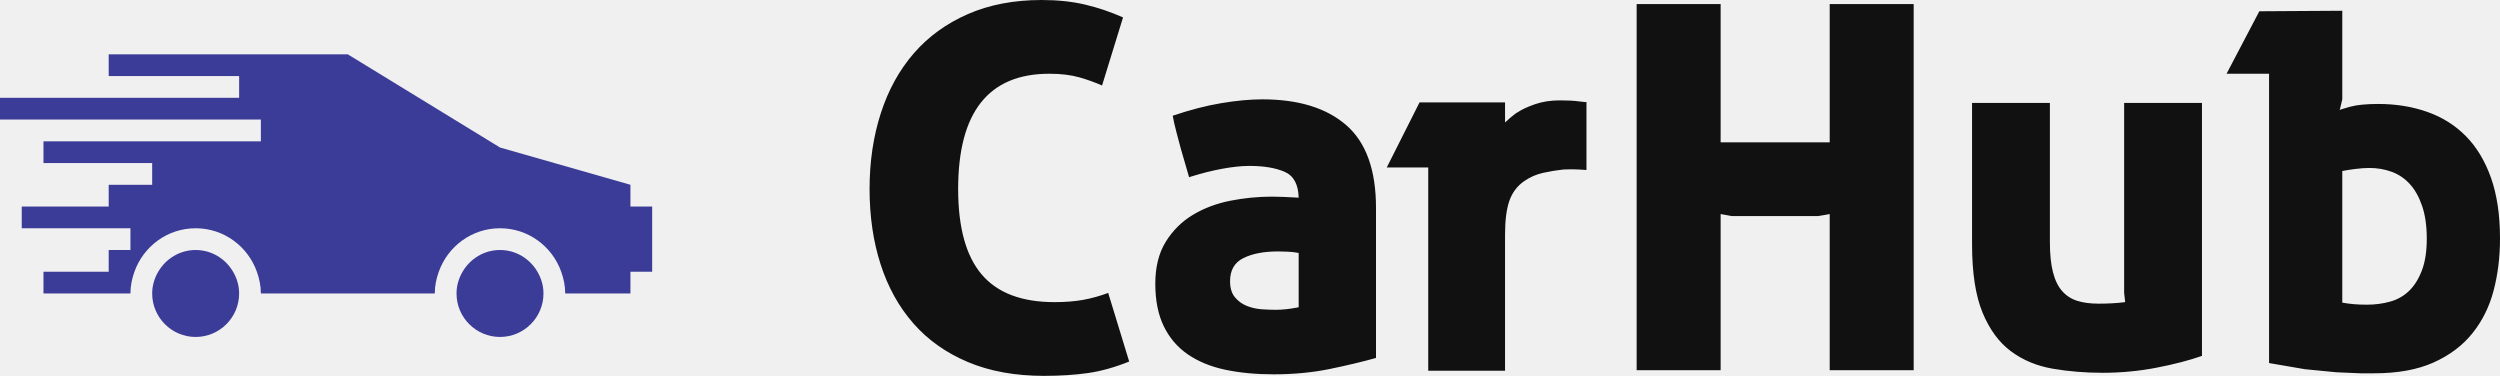
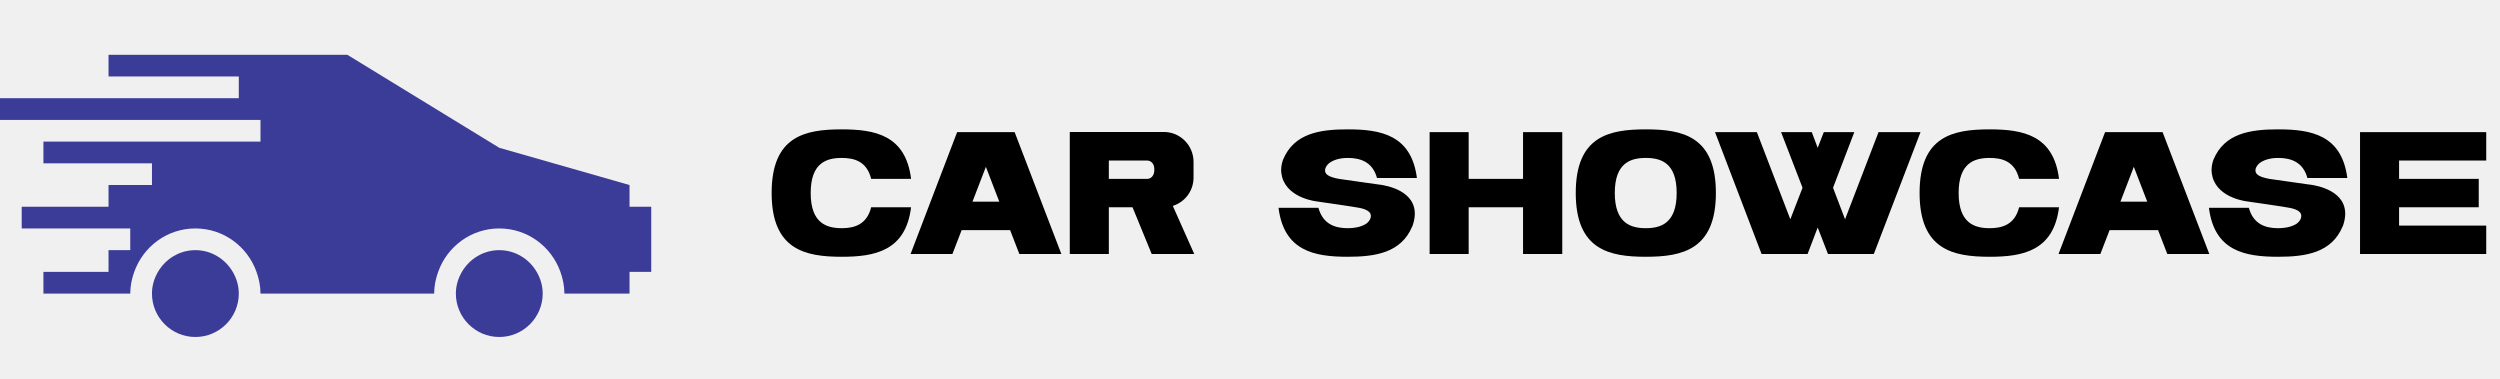
- <svg xmlns="http://www.w3.org/2000/svg" width="501.28" height="75.365" viewBox="0 0 230 34.579" class="css-1j8o68f" version="1.1" id="svg17">
-   <defs id="SvgjsDefs2381" />
-   <g id="SvgjsG2382" featurekey="PG4fjM-0" transform="matrix(2,0,0,2,0,-19)" fill="#3b3c98">
-     <g transform="translate(-270 -140)" id="g11">
-       <g id="g9">
-         <path d="M279,161c-0.736,0-1.375,0.405-1.722,1c-0.172,0.295-0.278,0.635-0.278,1c0,1.102,0.897,2,2,2c1.103,0,2-0.898,2-2    c0-0.365-0.105-0.705-0.278-1C280.375,161.405,279.737,161,279,161z" id="path3" />
-         <path d="M293,161c-0.736,0-1.375,0.405-1.722,1c-0.172,0.295-0.278,0.635-0.278,1c0,1.102,0.897,2,2,2c1.103,0,2-0.898,2-2    c0-0.365-0.105-0.705-0.278-1C294.375,161.405,293.737,161,293,161z" id="path5" />
-         <path d="M299,159v-1l-6-1.715L286,152h-11v1h6v1h-11v1h12v1h-10v1h5v1h-2v1h-4v1h5v1h-1v1h-3v1h4c0-0.352,0.072-0.686,0.184-1    c0.414-1.162,1.512-2,2.816-2c1.305,0,2.402,0.838,2.816,2c0.111,0.314,0.184,0.648,0.184,1h8c0-0.352,0.072-0.686,0.184-1    c0.414-1.162,1.512-2,2.816-2c1.305,0,2.402,0.838,2.816,2c0.111,0.314,0.184,0.648,0.184,1h3v-1h1v-3H299z" id="path7" />
-       </g>
-     </g>
+ <svg xmlns="http://www.w3.org/2000/svg" width="502" height="76" viewBox="0 0 502 76" fill="none">
+   <g clip-path="url(#clip0_618_26)">
+     <path d="M39.231 50.23C36.022 50.23 33.237 51.996 31.725 54.589C30.975 55.875 30.513 57.357 30.513 58.948C30.513 63.752 34.423 67.666 39.231 67.666C44.038 67.666 47.949 63.752 47.949 58.948C47.949 57.357 47.491 55.875 46.737 54.589C45.224 51.996 42.443 50.23 39.231 50.23Z" fill="#3B3C98" />
+     <path d="M100.256 50.23C97.048 50.23 94.263 51.996 92.75 54.589C92 55.875 91.538 57.357 91.538 58.948C91.538 63.752 95.448 67.666 100.256 67.666C105.064 67.666 108.974 63.752 108.974 58.948C108.974 57.357 108.516 55.875 107.762 54.589C106.249 51.996 103.469 50.23 100.256 50.23Z" fill="#3B3C98" />
+     <path d="M126.41 41.513V37.154L100.256 29.678L69.743 11H21.795V15.359H47.949V19.718H0V24.077H52.307V28.436H8.718V32.795H30.513V37.154H21.795V41.513H4.359V45.872H26.154V50.231H21.795V54.59H8.718V58.949H26.154C26.154 57.414 26.468 55.958 26.956 54.59C28.76 49.525 33.547 45.872 39.231 45.872C44.919 45.872 49.701 49.525 51.505 54.59C51.989 55.958 52.307 57.414 52.307 58.949H87.179C87.179 57.414 87.493 55.958 87.981 54.59C89.786 49.525 94.572 45.872 100.256 45.872C105.944 45.872 110.726 49.525 112.531 54.59C113.015 55.958 113.333 57.414 113.333 58.949H126.41V54.59H130.769V41.513H126.41Z" fill="#3B3C98" />
+     <path d="M169.015 45.82C171.465 45.82 174.055 45.155 174.93 41.62H182.945C181.86 50.37 175.7 51.56 169.015 51.56C161.63 51.56 154.945 50.125 154.945 38.75C154.945 27.34 161.63 25.975 169.015 25.975C175.7 25.975 181.86 27.13 182.945 35.915H174.93C174.055 32.345 171.465 31.715 169.015 31.715C166.005 31.715 162.785 32.66 162.785 38.75C162.785 44.84 166.005 45.82 169.015 45.82ZM204.685 51L202.83 46.205H193.1L191.245 51H182.845L192.19 26.535H203.74L213.12 51H204.685ZM195.27 40.5H200.66L197.965 33.5L195.27 40.5ZM239.803 51H231.263L227.413 41.62H222.653V51H214.813V26.5H233.713C235.288 26.5 236.793 27.13 237.913 28.25C239.033 29.37 239.663 30.91 239.663 32.485V35.67C239.663 38.19 238.088 40.43 235.708 41.27C235.638 41.305 235.568 41.34 235.498 41.34L239.803 51ZM222.653 32.24V35.915H230.423C230.423 35.915 231.788 35.915 231.788 34.06C231.788 32.24 230.423 32.24 230.423 32.24H222.653ZM276.712 37.035C276.712 37.035 282.977 37.525 283.957 41.725C284.202 42.74 284.132 43.965 283.607 45.435C283.607 45.435 283.572 45.435 283.572 45.47C281.367 50.755 276.187 51.56 270.622 51.56C263.937 51.56 257.812 50.405 256.727 41.725H264.742C265.652 45.085 268.172 45.82 270.622 45.82C271.777 45.82 273.072 45.645 274.122 45.05C274.857 44.665 275.697 43.545 275.032 42.67C274.997 42.635 274.997 42.635 274.962 42.6C274.507 42.11 273.702 41.9 273.072 41.76C272.337 41.585 265.302 40.57 264.532 40.465C264.532 40.465 258.687 39.905 257.462 35.6C257.182 34.585 257.147 33.43 257.637 32.065C259.842 26.745 265.057 25.975 270.622 25.975C277.272 25.975 283.397 27.095 284.517 35.74H276.502C275.592 32.415 273.037 31.715 270.622 31.715C268.767 31.715 267.542 32.24 266.842 32.8C266.282 33.29 265.757 34.165 266.282 34.865C266.737 35.46 268.032 35.775 268.837 35.915L276.712 37.035ZM305.828 26.535H313.703V51H305.828V41.62H294.908V51H287.068V26.535H294.908V35.915H305.828V26.535ZM330.48 25.975C337.83 25.975 344.55 27.34 344.55 38.75C344.55 50.125 337.83 51.56 330.48 51.56C323.095 51.56 316.41 50.125 316.41 38.75C316.41 27.34 323.095 25.975 330.48 25.975ZM330.48 45.82C333.49 45.82 336.675 44.84 336.675 38.75C336.675 32.66 333.49 31.715 330.48 31.715C327.47 31.715 324.25 32.66 324.25 38.75C324.25 44.84 327.47 45.82 330.48 45.82ZM377.208 26.535H385.643L376.263 51H367.058L364.993 45.68L362.963 51H353.723L344.378 26.535H352.778L359.498 44.035L361.948 37.7L357.643 26.535H363.803L364.993 29.685L366.218 26.535H372.343L368.073 37.7L370.488 44.035L377.208 26.535ZM399.523 45.82C401.973 45.82 404.563 45.155 405.438 41.62H413.453C412.368 50.37 406.208 51.56 399.523 51.56C392.138 51.56 385.453 50.125 385.453 38.75C385.453 27.34 392.138 25.975 399.523 25.975C406.208 25.975 412.368 27.13 413.453 35.915H405.438C404.563 32.345 401.973 31.715 399.523 31.715C396.513 31.715 393.293 32.66 393.293 38.75C393.293 44.84 396.513 45.82 399.523 45.82ZM435.193 51L433.338 46.205H423.608L421.753 51H413.353L422.698 26.535H434.248L443.628 51H435.193ZM425.778 40.5H431.168L428.473 33.5L425.778 40.5ZM463.538 37.035C463.538 37.035 469.803 37.525 470.783 41.725C471.028 42.74 470.958 43.965 470.433 45.435C470.433 45.435 470.398 45.435 470.398 45.47C468.193 50.755 463.013 51.56 457.448 51.56C450.763 51.56 444.638 50.405 443.553 41.725H451.568C452.478 45.085 454.998 45.82 457.448 45.82C458.603 45.82 459.898 45.645 460.948 45.05C461.683 44.665 462.523 43.545 461.858 42.67C461.823 42.635 461.823 42.635 461.788 42.6C461.333 42.11 460.528 41.9 459.898 41.76C459.163 41.585 452.128 40.57 451.358 40.465C451.358 40.465 445.513 39.905 444.288 35.6C444.008 34.585 443.973 33.43 444.463 32.065C446.668 26.745 451.883 25.975 457.448 25.975C464.098 25.975 470.223 27.095 471.343 35.74H463.328C462.418 32.415 459.863 31.715 457.448 31.715C455.593 31.715 454.368 32.24 453.668 32.8C453.108 33.29 452.583 34.165 453.108 34.865C453.563 35.46 454.858 35.775 455.663 35.915L463.538 37.035ZM499.235 32.24H481.735V35.915H497.73V41.62H481.735V45.295H499.235V51H473.895V26.535H499.235V32.24Z" fill="black" />
  </g>
-   <g id="SvgjsG2383" featurekey="jxYttZ-0" transform="matrix(2.355529,0,0,2.355529,78.25691,-13.04958)" fill="#111111">
-     <path d="M10.88 19.66 c-0.56 0.227 -1.097 0.377 -1.61 0.45 s-1.083 0.11 -1.71 0.11 c-1.133 0 -2.127 -0.18 -2.98 -0.54 s-1.563 -0.863 -2.13 -1.51 s-0.993 -1.417 -1.28 -2.31 s-0.43 -1.873 -0.43 -2.94 s0.147 -2.053 0.44 -2.96 s0.723 -1.687 1.29 -2.34 s1.27 -1.163 2.11 -1.53 s1.8 -0.55 2.88 -0.55 c0.627 0 1.193 0.06 1.7 0.18 s1 0.287 1.48 0.5 l-0.82 2.66 c-0.267 -0.12 -0.563 -0.227 -0.89 -0.32 s-0.717 -0.14 -1.17 -0.14 c-2.373 0 -3.56 1.5 -3.56 4.5 c0 1.507 0.307 2.62 0.92 3.34 s1.56 1.08 2.84 1.08 c0.427 0 0.803 -0.03 1.13 -0.09 s0.65 -0.15 0.97 -0.27 z M17.5 15.42 c-0.133 -0.027 -0.273 -0.043 -0.42 -0.05 s-0.273 -0.01 -0.38 -0.01 c-0.56 0 -1.013 0.087 -1.36 0.26 s-0.52 0.473 -0.52 0.9 c0 0.267 0.063 0.477 0.19 0.63 s0.283 0.267 0.47 0.34 s0.383 0.117 0.59 0.13 s0.383 0.02 0.53 0.02 c0.267 0 0.567 -0.033 0.9 -0.1 l0 -2.12 z M16.46 13.22 c0.107 0 0.25 0.003 0.43 0.01 s0.383 0.017 0.61 0.03 c-0.013 -0.52 -0.197 -0.857 -0.55 -1.01 s-0.81 -0.23 -1.37 -0.23 c-0.307 0 -0.66 0.037 -1.06 0.11 s-0.833 0.183 -1.3 0.33 l-0.32 -1.1 c-0.04 -0.147 -0.097 -0.36 -0.17 -0.64 s-0.123 -0.5 -0.15 -0.66 c0.667 -0.227 1.297 -0.39 1.89 -0.49 s1.13 -0.15 1.61 -0.15 c1.413 0 2.507 0.337 3.28 1.01 s1.16 1.75 1.16 3.23 l0 5.86 c-0.52 0.147 -1.12 0.29 -1.8 0.43 s-1.413 0.21 -2.2 0.21 c-0.693 0 -1.323 -0.06 -1.89 -0.18 s-1.053 -0.32 -1.46 -0.6 s-0.72 -0.647 -0.94 -1.1 s-0.33 -1.007 -0.33 -1.66 s0.137 -1.2 0.41 -1.64 s0.627 -0.79 1.06 -1.05 s0.92 -0.443 1.46 -0.55 s1.083 -0.16 1.63 -0.16 z M26.06 9.92 c0.16 -0.107 0.383 -0.21 0.67 -0.31 s0.61 -0.15 0.97 -0.15 c0.307 0 0.557 0.013 0.75 0.04 s0.29 0.033 0.29 0.02 l0 2.66 c-0.307 -0.027 -0.607 -0.033 -0.9 -0.02 c-0.253 0.027 -0.517 0.07 -0.79 0.13 s-0.523 0.17 -0.75 0.33 c-0.267 0.187 -0.457 0.44 -0.57 0.76 s-0.17 0.76 -0.17 1.32 l0 5.32 l-3 0 l0 -7.94 l-1.62 0 l1.28 -2.54 l3.34 0 l0 0.78 c0.067 -0.053 0.127 -0.107 0.18 -0.16 c0.053 -0.04 0.107 -0.083 0.16 -0.13 s0.107 -0.083 0.16 -0.11 z M30.7 5.7 l3.28 -0 l0 5.4 l4.26 0 l0 -5.4 l3.28 0 l0 14.3 l-3.28 0 l0 -6.1 c-0.08 0.013 -0.153 0.027 -0.22 0.04 l-0.24 0.04 l-3.36 0 l-0.44 -0.08 l0 6.1 l-3.28 0 l0 -14.3 z M43.8 9.56 l3.04 -0 l0 5.44 c0 0.467 0.04 0.857 0.12 1.17 s0.2 0.56 0.36 0.74 s0.357 0.307 0.59 0.38 s0.51 0.11 0.83 0.11 c0.387 0 0.733 -0.02 1.04 -0.06 l-0.04 -0.36 l0 -7.42 l3.04 0 l0 9.88 c-0.493 0.173 -1.083 0.327 -1.77 0.46 s-1.39 0.2 -2.11 0.2 c-0.68 0 -1.33 -0.053 -1.95 -0.16 s-1.163 -0.333 -1.63 -0.68 s-0.837 -0.85 -1.11 -1.51 s-0.41 -1.55 -0.41 -2.67 l0 -5.52 z M58.26 5.96 l-0 3.46 l-0.1 0.42 c0 -0.013 0.133 -0.057 0.4 -0.13 s0.633 -0.11 1.1 -0.11 c0.693 0 1.333 0.103 1.92 0.31 s1.09 0.523 1.51 0.95 s0.747 0.97 0.98 1.63 s0.35 1.45 0.35 2.37 c0 0.72 -0.083 1.397 -0.25 2.03 s-0.443 1.19 -0.83 1.67 s-0.893 0.86 -1.52 1.14 s-1.4 0.42 -2.32 0.42 l-0.53 0 l-0.94 -0.04 l-1.23 -0.12 l-1.4 -0.24 l0 -11.3 l-1.66 0 l1.28 -2.44 z M59.22 17.44 c0.32 0 0.623 -0.04 0.91 -0.12 s0.533 -0.22 0.74 -0.42 s0.373 -0.467 0.5 -0.8 s0.19 -0.747 0.19 -1.24 s-0.06 -0.917 -0.18 -1.27 s-0.28 -0.64 -0.48 -0.86 s-0.437 -0.38 -0.71 -0.48 s-0.563 -0.15 -0.87 -0.15 c-0.16 0 -0.347 0.013 -0.56 0.04 s-0.38 0.053 -0.5 0.08 l0 5.14 c0.147 0.027 0.297 0.047 0.45 0.06 s0.323 0.02 0.51 0.02 z" id="path14" />
-   </g>
+   <defs>
+     <clipPath id="clip0_618_26">
+       <rect width="501.28" height="75.365" fill="white" />
+     </clipPath>
+   </defs>
</svg>
